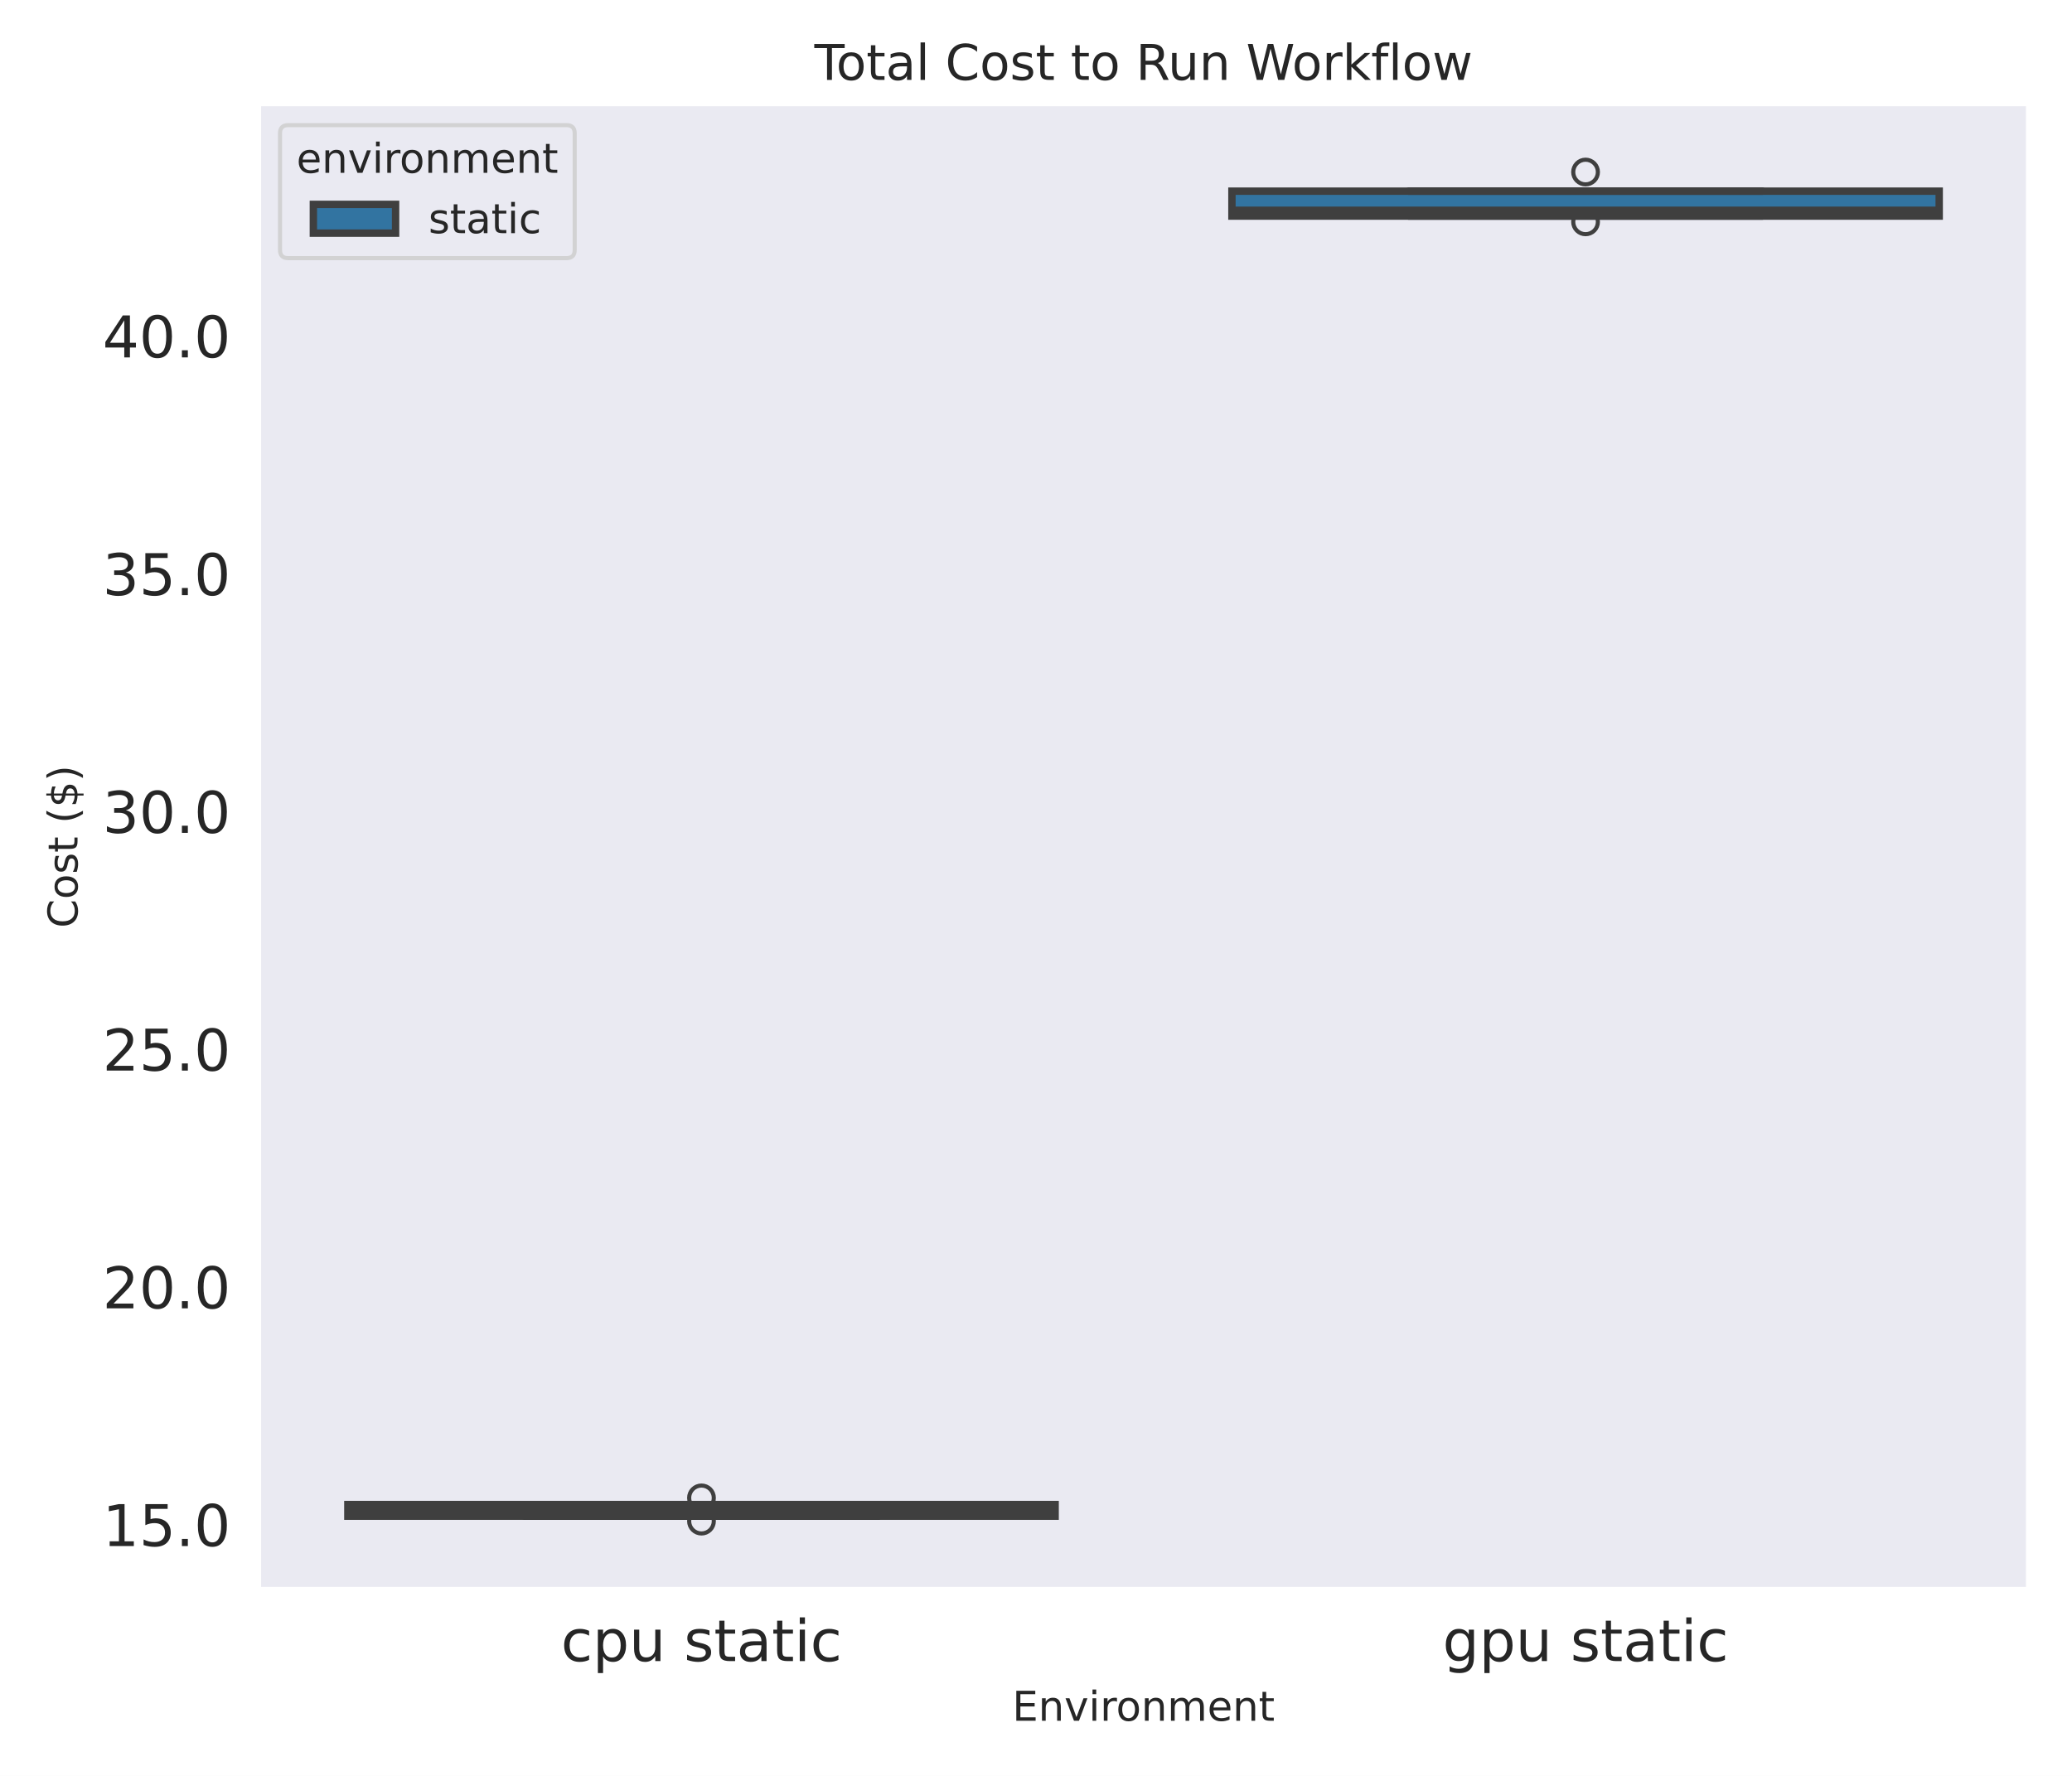
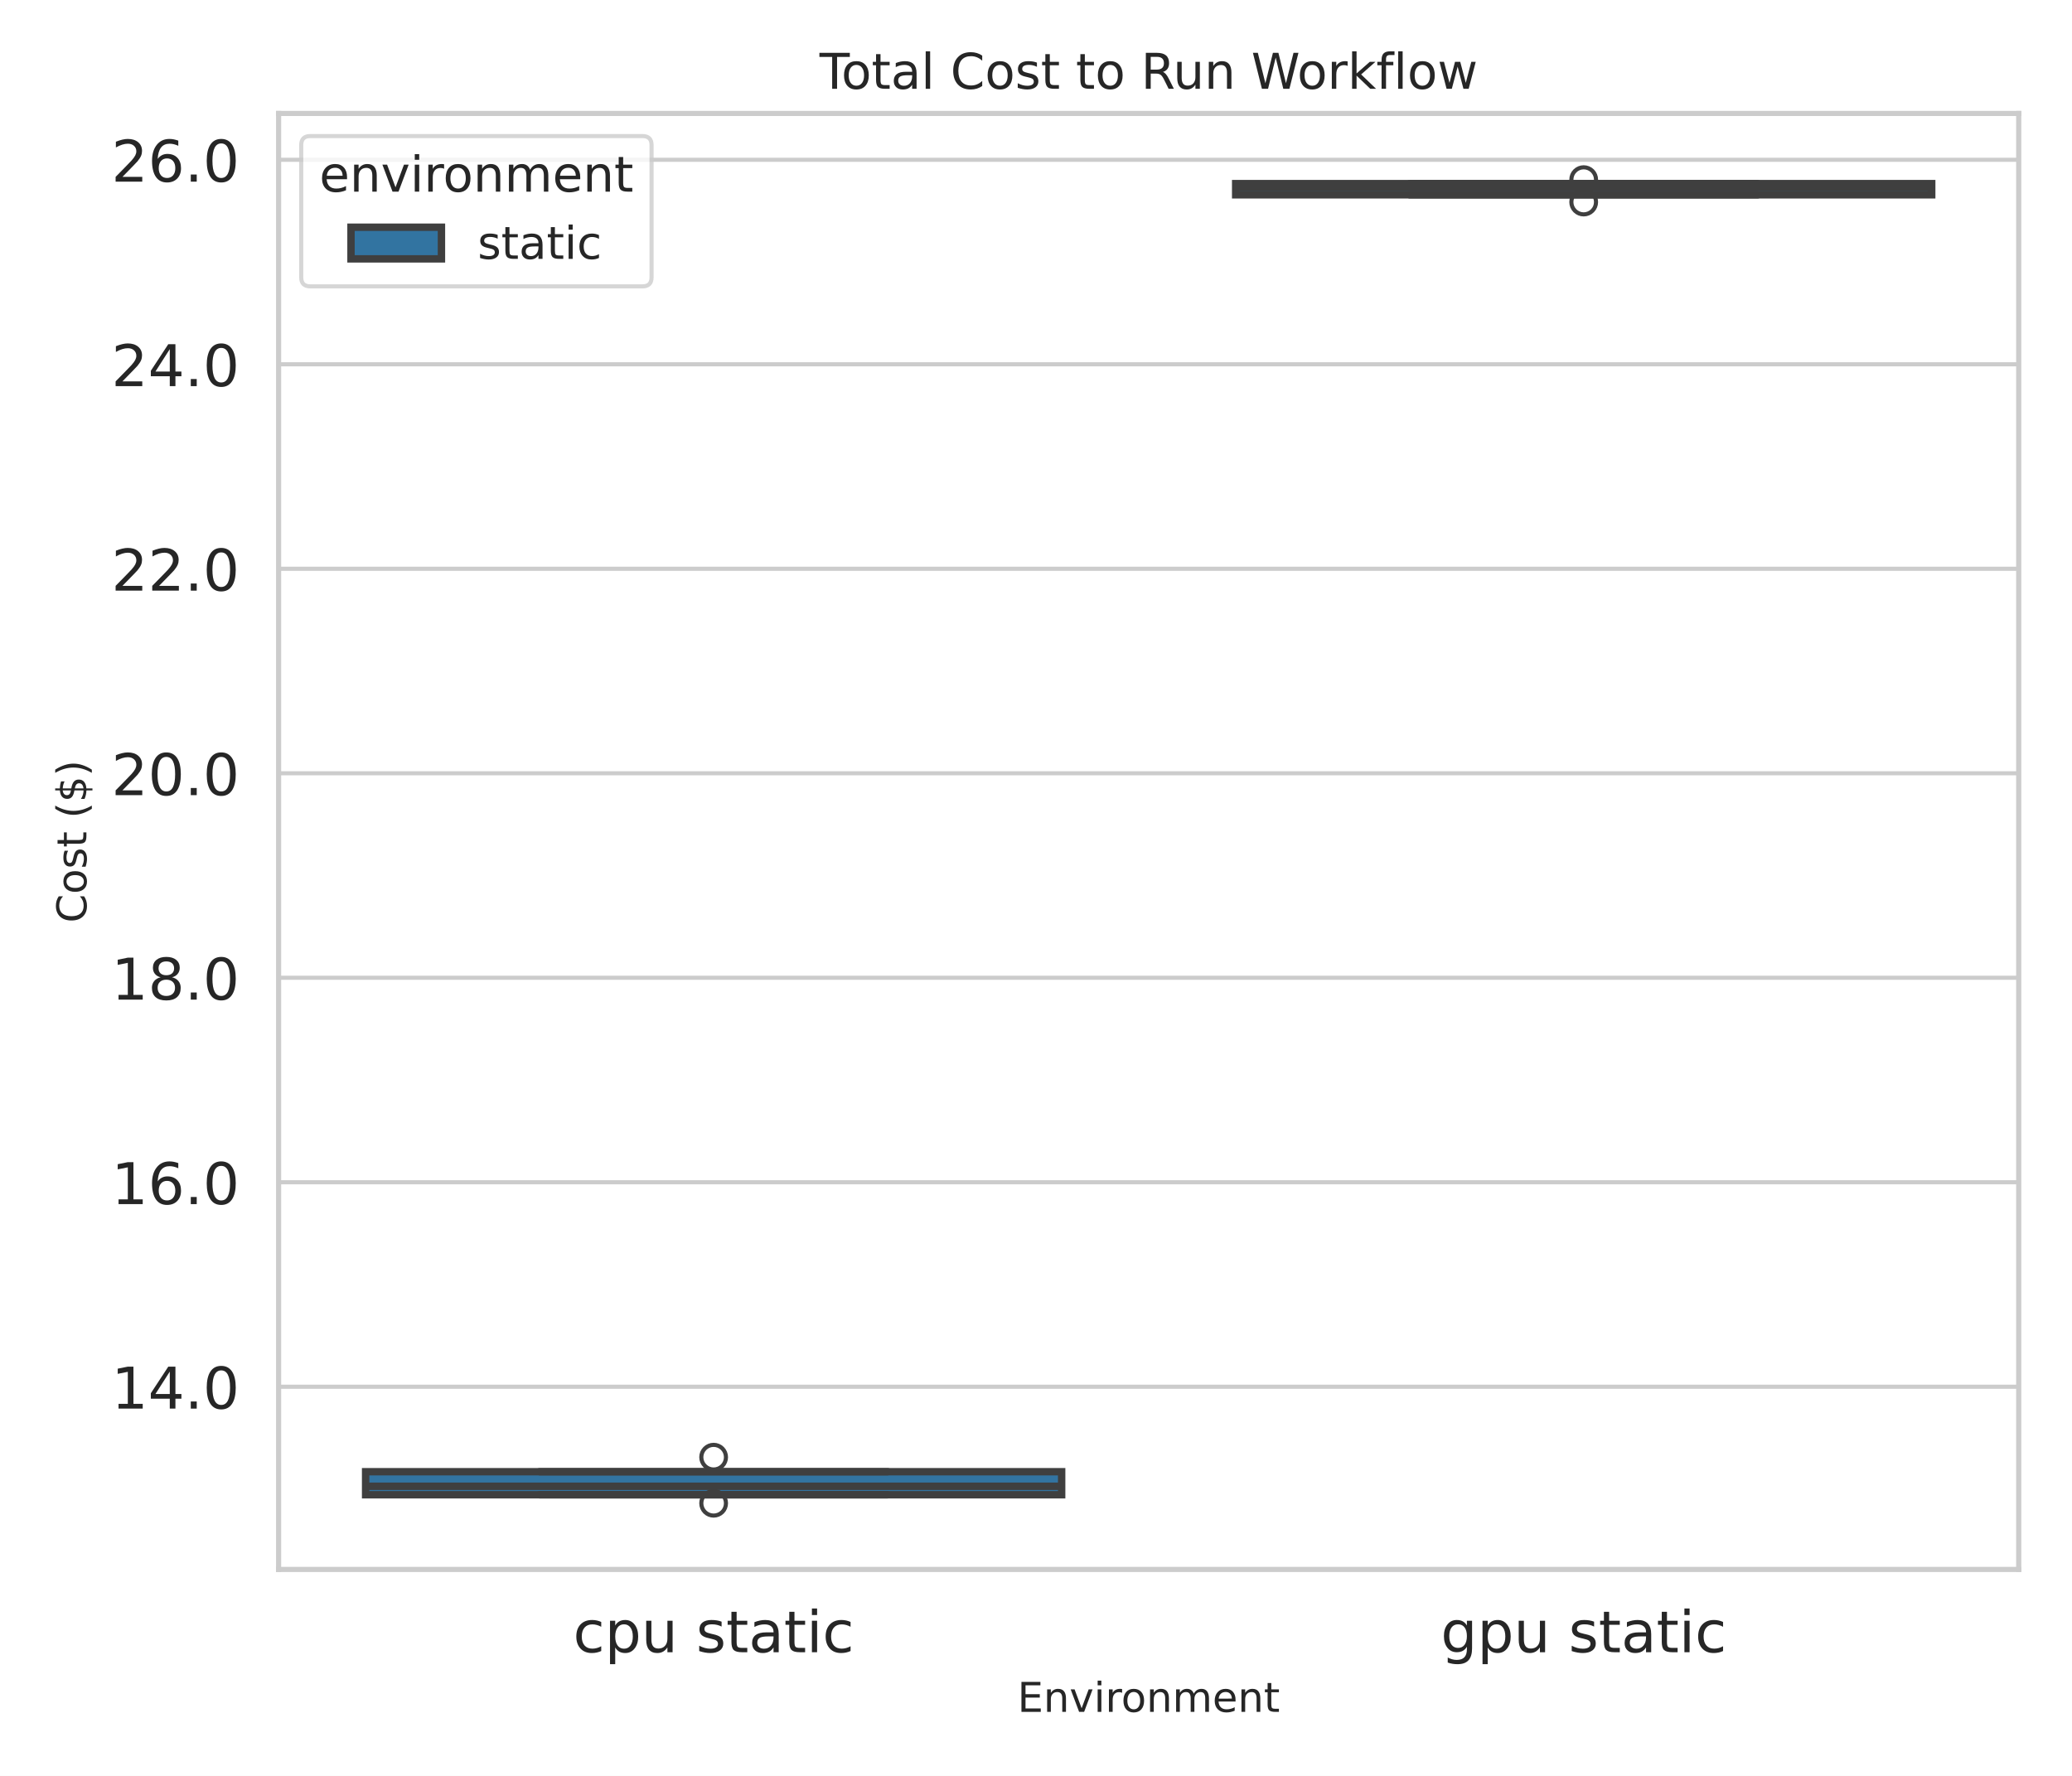
<svg xmlns="http://www.w3.org/2000/svg" xmlns:xlink="http://www.w3.org/1999/xlink" width="504pt" height="432pt" viewBox="0 0 504 432" version="1.1">
  <defs>
    <style type="text/css">*{stroke-linejoin: round; stroke-linecap: butt}</style>
  </defs>
  <g id="figure_1">
    <g id="patch_1">
      <path d="M 0 432  L 504 432  L 504 0  L 0 0  z " style="fill: #ffffff" />
    </g>
    <g id="axes_1">
      <g id="patch_2">
-         <path d="M 63.11 386.44  L 493.2 386.44  L 493.2 25.44  L 63.11 25.44  z " style="fill: #eaeaf2" />
+         <path d="M 67.77 381.78  L 491.04 381.78  L 491.04 27.6  L 67.77 27.6  z " style="fill: #ffffff" />
      </g>
      <g id="matplotlib.axis_1">
        <g id="xtick_1">
          <g id="text_1">
-             <g style="fill: #262626" transform="translate(136.4605 404.0778) scale(0.14 -0.14)">
+             <g style="fill: #262626" transform="translate(139.4155 401.9178) scale(0.14 -0.14)">
              <defs>
                <path id="DejaVuSans-63" d="M 3122 3366  L 3122 2828  Q 2878 2963 2633 3030  Q 2388 3097 2138 3097  Q 1578 3097 1268 2742  Q 959 2388 959 1747  Q 959 1106 1268 751  Q 1578 397 2138 397  Q 2388 397 2633 464  Q 2878 531 3122 666  L 3122 134  Q 2881 22 2623 -34  Q 2366 -91 2075 -91  Q 1284 -91 818 406  Q 353 903 353 1747  Q 353 2603 823 3093  Q 1294 3584 2113 3584  Q 2378 3584 2631 3529  Q 2884 3475 3122 3366  z " transform="scale(0.015625)" />
                <path id="DejaVuSans-70" d="M 1159 525  L 1159 -1331  L 581 -1331  L 581 3500  L 1159 3500  L 1159 2969  Q 1341 3281 1617 3432  Q 1894 3584 2278 3584  Q 2916 3584 3314 3078  Q 3713 2572 3713 1747  Q 3713 922 3314 415  Q 2916 -91 2278 -91  Q 1894 -91 1617 61  Q 1341 213 1159 525  z M 3116 1747  Q 3116 2381 2855 2742  Q 2594 3103 2138 3103  Q 1681 3103 1420 2742  Q 1159 2381 1159 1747  Q 1159 1113 1420 752  Q 1681 391 2138 391  Q 2594 391 2855 752  Q 3116 1113 3116 1747  z " transform="scale(0.015625)" />
                <path id="DejaVuSans-75" d="M 544 1381  L 544 3500  L 1119 3500  L 1119 1403  Q 1119 906 1312 657  Q 1506 409 1894 409  Q 2359 409 2629 706  Q 2900 1003 2900 1516  L 2900 3500  L 3475 3500  L 3475 0  L 2900 0  L 2900 538  Q 2691 219 2414 64  Q 2138 -91 1772 -91  Q 1169 -91 856 284  Q 544 659 544 1381  z M 1991 3584  L 1991 3584  z " transform="scale(0.015625)" />
                <path id="DejaVuSans-20" transform="scale(0.015625)" />
                <path id="DejaVuSans-73" d="M 2834 3397  L 2834 2853  Q 2591 2978 2328 3040  Q 2066 3103 1784 3103  Q 1356 3103 1142 2972  Q 928 2841 928 2578  Q 928 2378 1081 2264  Q 1234 2150 1697 2047  L 1894 2003  Q 2506 1872 2764 1633  Q 3022 1394 3022 966  Q 3022 478 2636 193  Q 2250 -91 1575 -91  Q 1294 -91 989 -36  Q 684 19 347 128  L 347 722  Q 666 556 975 473  Q 1284 391 1588 391  Q 1994 391 2212 530  Q 2431 669 2431 922  Q 2431 1156 2273 1281  Q 2116 1406 1581 1522  L 1381 1569  Q 847 1681 609 1914  Q 372 2147 372 2553  Q 372 3047 722 3315  Q 1072 3584 1716 3584  Q 2034 3584 2315 3537  Q 2597 3491 2834 3397  z " transform="scale(0.015625)" />
                <path id="DejaVuSans-74" d="M 1172 4494  L 1172 3500  L 2356 3500  L 2356 3053  L 1172 3053  L 1172 1153  Q 1172 725 1289 603  Q 1406 481 1766 481  L 2356 481  L 2356 0  L 1766 0  Q 1100 0 847 248  Q 594 497 594 1153  L 594 3053  L 172 3053  L 172 3500  L 594 3500  L 594 4494  L 1172 4494  z " transform="scale(0.015625)" />
                <path id="DejaVuSans-61" d="M 2194 1759  Q 1497 1759 1228 1600  Q 959 1441 959 1056  Q 959 750 1161 570  Q 1363 391 1709 391  Q 2188 391 2477 730  Q 2766 1069 2766 1631  L 2766 1759  L 2194 1759  z M 3341 1997  L 3341 0  L 2766 0  L 2766 531  Q 2569 213 2275 61  Q 1981 -91 1556 -91  Q 1019 -91 701 211  Q 384 513 384 1019  Q 384 1609 779 1909  Q 1175 2209 1959 2209  L 2766 2209  L 2766 2266  Q 2766 2663 2505 2880  Q 2244 3097 1772 3097  Q 1472 3097 1187 3025  Q 903 2953 641 2809  L 641 3341  Q 956 3463 1253 3523  Q 1550 3584 1831 3584  Q 2591 3584 2966 3190  Q 3341 2797 3341 1997  z " transform="scale(0.015625)" />
                <path id="DejaVuSans-69" d="M 603 3500  L 1178 3500  L 1178 0  L 603 0  L 603 3500  z M 603 4863  L 1178 4863  L 1178 4134  L 603 4134  L 603 4863  z " transform="scale(0.015625)" />
              </defs>
              <use xlink:href="#DejaVuSans-63" />
              <use xlink:href="#DejaVuSans-70" x="54.98" />
              <use xlink:href="#DejaVuSans-75" x="118.457" />
              <use xlink:href="#DejaVuSans-20" x="181.836" />
              <use xlink:href="#DejaVuSans-73" x="213.623" />
              <use xlink:href="#DejaVuSans-74" x="265.723" />
              <use xlink:href="#DejaVuSans-61" x="304.932" />
              <use xlink:href="#DejaVuSans-74" x="366.211" />
              <use xlink:href="#DejaVuSans-69" x="405.42" />
              <use xlink:href="#DejaVuSans-63" x="433.203" />
            </g>
          </g>
        </g>
        <g id="xtick_2">
          <g id="text_2">
-             <g style="fill: #262626" transform="translate(350.9105 404.0778) scale(0.14 -0.14)">
+             <g style="fill: #262626" transform="translate(350.4555 401.9178) scale(0.14 -0.14)">
              <defs>
                <path id="DejaVuSans-67" d="M 2906 1791  Q 2906 2416 2648 2759  Q 2391 3103 1925 3103  Q 1463 3103 1205 2759  Q 947 2416 947 1791  Q 947 1169 1205 825  Q 1463 481 1925 481  Q 2391 481 2648 825  Q 2906 1169 2906 1791  z M 3481 434  Q 3481 -459 3084 -895  Q 2688 -1331 1869 -1331  Q 1566 -1331 1297 -1286  Q 1028 -1241 775 -1147  L 775 -588  Q 1028 -725 1275 -790  Q 1522 -856 1778 -856  Q 2344 -856 2625 -561  Q 2906 -266 2906 331  L 2906 616  Q 2728 306 2450 153  Q 2172 0 1784 0  Q 1141 0 747 490  Q 353 981 353 1791  Q 353 2603 747 3093  Q 1141 3584 1784 3584  Q 2172 3584 2450 3431  Q 2728 3278 2906 2969  L 2906 3500  L 3481 3500  L 3481 434  z " transform="scale(0.015625)" />
              </defs>
              <use xlink:href="#DejaVuSans-67" />
              <use xlink:href="#DejaVuSans-70" x="63.477" />
              <use xlink:href="#DejaVuSans-75" x="126.953" />
              <use xlink:href="#DejaVuSans-20" x="190.332" />
              <use xlink:href="#DejaVuSans-73" x="222.119" />
              <use xlink:href="#DejaVuSans-74" x="274.219" />
              <use xlink:href="#DejaVuSans-61" x="313.428" />
              <use xlink:href="#DejaVuSans-74" x="374.707" />
              <use xlink:href="#DejaVuSans-69" x="413.916" />
              <use xlink:href="#DejaVuSans-63" x="441.699" />
            </g>
          </g>
        </g>
        <g id="text_3">
-           <g style="fill: #262626" transform="translate(246.2316 418.5878) scale(0.1 -0.1)">
+           <g style="fill: #262626" transform="translate(247.4816 416.4278) scale(0.1 -0.1)">
            <defs>
              <path id="DejaVuSans-45" d="M 628 4666  L 3578 4666  L 3578 4134  L 1259 4134  L 1259 2753  L 3481 2753  L 3481 2222  L 1259 2222  L 1259 531  L 3634 531  L 3634 0  L 628 0  L 628 4666  z " transform="scale(0.015625)" />
              <path id="DejaVuSans-6e" d="M 3513 2113  L 3513 0  L 2938 0  L 2938 2094  Q 2938 2591 2744 2837  Q 2550 3084 2163 3084  Q 1697 3084 1428 2787  Q 1159 2491 1159 1978  L 1159 0  L 581 0  L 581 3500  L 1159 3500  L 1159 2956  Q 1366 3272 1645 3428  Q 1925 3584 2291 3584  Q 2894 3584 3203 3211  Q 3513 2838 3513 2113  z " transform="scale(0.015625)" />
              <path id="DejaVuSans-76" d="M 191 3500  L 800 3500  L 1894 563  L 2988 3500  L 3597 3500  L 2284 0  L 1503 0  L 191 3500  z " transform="scale(0.015625)" />
              <path id="DejaVuSans-72" d="M 2631 2963  Q 2534 3019 2420 3045  Q 2306 3072 2169 3072  Q 1681 3072 1420 2755  Q 1159 2438 1159 1844  L 1159 0  L 581 0  L 581 3500  L 1159 3500  L 1159 2956  Q 1341 3275 1631 3429  Q 1922 3584 2338 3584  Q 2397 3584 2469 3576  Q 2541 3569 2628 3553  L 2631 2963  z " transform="scale(0.015625)" />
              <path id="DejaVuSans-6f" d="M 1959 3097  Q 1497 3097 1228 2736  Q 959 2375 959 1747  Q 959 1119 1226 758  Q 1494 397 1959 397  Q 2419 397 2687 759  Q 2956 1122 2956 1747  Q 2956 2369 2687 2733  Q 2419 3097 1959 3097  z M 1959 3584  Q 2709 3584 3137 3096  Q 3566 2609 3566 1747  Q 3566 888 3137 398  Q 2709 -91 1959 -91  Q 1206 -91 779 398  Q 353 888 353 1747  Q 353 2609 779 3096  Q 1206 3584 1959 3584  z " transform="scale(0.015625)" />
              <path id="DejaVuSans-6d" d="M 3328 2828  Q 3544 3216 3844 3400  Q 4144 3584 4550 3584  Q 5097 3584 5394 3201  Q 5691 2819 5691 2113  L 5691 0  L 5113 0  L 5113 2094  Q 5113 2597 4934 2840  Q 4756 3084 4391 3084  Q 3944 3084 3684 2787  Q 3425 2491 3425 1978  L 3425 0  L 2847 0  L 2847 2094  Q 2847 2600 2669 2842  Q 2491 3084 2119 3084  Q 1678 3084 1418 2786  Q 1159 2488 1159 1978  L 1159 0  L 581 0  L 581 3500  L 1159 3500  L 1159 2956  Q 1356 3278 1631 3431  Q 1906 3584 2284 3584  Q 2666 3584 2933 3390  Q 3200 3197 3328 2828  z " transform="scale(0.015625)" />
              <path id="DejaVuSans-65" d="M 3597 1894  L 3597 1613  L 953 1613  Q 991 1019 1311 708  Q 1631 397 2203 397  Q 2534 397 2845 478  Q 3156 559 3463 722  L 3463 178  Q 3153 47 2828 -22  Q 2503 -91 2169 -91  Q 1331 -91 842 396  Q 353 884 353 1716  Q 353 2575 817 3079  Q 1281 3584 2069 3584  Q 2775 3584 3186 3129  Q 3597 2675 3597 1894  z M 3022 2063  Q 3016 2534 2758 2815  Q 2500 3097 2075 3097  Q 1594 3097 1305 2825  Q 1016 2553 972 2059  L 3022 2063  z " transform="scale(0.015625)" />
            </defs>
            <use xlink:href="#DejaVuSans-45" />
            <use xlink:href="#DejaVuSans-6e" x="63.184" />
            <use xlink:href="#DejaVuSans-76" x="126.562" />
            <use xlink:href="#DejaVuSans-69" x="185.742" />
            <use xlink:href="#DejaVuSans-72" x="213.525" />
            <use xlink:href="#DejaVuSans-6f" x="252.389" />
            <use xlink:href="#DejaVuSans-6e" x="313.57" />
            <use xlink:href="#DejaVuSans-6d" x="376.949" />
            <use xlink:href="#DejaVuSans-65" x="474.361" />
            <use xlink:href="#DejaVuSans-6e" x="535.885" />
            <use xlink:href="#DejaVuSans-74" x="599.264" />
          </g>
        </g>
      </g>
      <g id="matplotlib.axis_2">
        <g id="ytick_1">
+           <g id="line2d_1">
+             <path d="M 67.77 337.34  L 491.04 337.34  " clip-path="url(#p38d4e49aea)" style="fill: none; stroke: #cccccc; stroke-linecap: round" />
+           </g>
          <g id="text_4">
-             <g style="fill: #262626" transform="translate(24.93812 376.0919) scale(0.14 -0.14)">
+             <g style="fill: #262626" transform="translate(27.09812 342.6587) scale(0.14 -0.14)">
              <defs>
                <path id="DejaVuSans-31" d="M 794 531  L 1825 531  L 1825 4091  L 703 3866  L 703 4441  L 1819 4666  L 2450 4666  L 2450 531  L 3481 531  L 3481 0  L 794 0  L 794 531  z " transform="scale(0.015625)" />
-                 <path id="DejaVuSans-35" d="M 691 4666  L 3169 4666  L 3169 4134  L 1269 4134  L 1269 2991  Q 1406 3038 1543 3061  Q 1681 3084 1819 3084  Q 2600 3084 3056 2656  Q 3513 2228 3513 1497  Q 3513 744 3044 326  Q 2575 -91 1722 -91  Q 1428 -91 1123 -41  Q 819 9 494 109  L 494 744  Q 775 591 1075 516  Q 1375 441 1709 441  Q 2250 441 2565 725  Q 2881 1009 2881 1497  Q 2881 1984 2565 2268  Q 2250 2553 1709 2553  Q 1456 2553 1204 2497  Q 953 2441 691 2322  L 691 4666  z " transform="scale(0.015625)" />
+                 <path id="DejaVuSans-34" d="M 2419 4116  L 825 1625  L 2419 1625  L 2419 4116  z M 2253 4666  L 3047 4666  L 3047 1625  L 3713 1625  L 3713 1100  L 3047 1100  L 3047 0  L 2419 0  L 2419 1100  L 313 1100  L 313 1709  L 2253 4666  z " transform="scale(0.015625)" />
                <path id="DejaVuSans-2e" d="M 684 794  L 1344 794  L 1344 0  L 684 0  L 684 794  z " transform="scale(0.015625)" />
                <path id="DejaVuSans-30" d="M 2034 4250  Q 1547 4250 1301 3770  Q 1056 3291 1056 2328  Q 1056 1369 1301 889  Q 1547 409 2034 409  Q 2525 409 2770 889  Q 3016 1369 3016 2328  Q 3016 3291 2770 3770  Q 2525 4250 2034 4250  z M 2034 4750  Q 2819 4750 3233 4129  Q 3647 3509 3647 2328  Q 3647 1150 3233 529  Q 2819 -91 2034 -91  Q 1250 -91 836 529  Q 422 1150 422 2328  Q 422 3509 836 4129  Q 1250 4750 2034 4750  z " transform="scale(0.015625)" />
              </defs>
              <use xlink:href="#DejaVuSans-31" />
-               <use xlink:href="#DejaVuSans-35" x="63.623" />
+               <use xlink:href="#DejaVuSans-34" x="63.623" />
              <use xlink:href="#DejaVuSans-2e" x="127.246" />
              <use xlink:href="#DejaVuSans-30" x="159.033" />
            </g>
          </g>
        </g>
        <g id="ytick_2">
+           <g id="line2d_2">
+             <path d="M 67.77 287.595  L 491.04 287.595  " clip-path="url(#p38d4e49aea)" style="fill: none; stroke: #cccccc; stroke-linecap: round" />
+           </g>
          <g id="text_5">
-             <g style="fill: #262626" transform="translate(24.93812 318.2615) scale(0.14 -0.14)">
+             <g style="fill: #262626" transform="translate(27.09812 292.9138) scale(0.14 -0.14)">
+               <defs>
+                 <path id="DejaVuSans-36" d="M 2113 2584  Q 1688 2584 1439 2293  Q 1191 2003 1191 1497  Q 1191 994 1439 701  Q 1688 409 2113 409  Q 2538 409 2786 701  Q 3034 994 3034 1497  Q 3034 2003 2786 2293  Q 2538 2584 2113 2584  z M 3366 4563  L 3366 3988  Q 3128 4100 2886 4159  Q 2644 4219 2406 4219  Q 1781 4219 1451 3797  Q 1122 3375 1075 2522  Q 1259 2794 1537 2939  Q 1816 3084 2150 3084  Q 2853 3084 3261 2657  Q 3669 2231 3669 1497  Q 3669 778 3244 343  Q 2819 -91 2113 -91  Q 1303 -91 875 529  Q 447 1150 447 2328  Q 447 3434 972 4092  Q 1497 4750 2381 4750  Q 2619 4750 2861 4703  Q 3103 4656 3366 4563  z " transform="scale(0.015625)" />
+               </defs>
+               <use xlink:href="#DejaVuSans-31" />
+               <use xlink:href="#DejaVuSans-36" x="63.623" />
+               <use xlink:href="#DejaVuSans-2e" x="127.246" />
+               <use xlink:href="#DejaVuSans-30" x="159.033" />
+             </g>
+           </g>
+         </g>
+         <g id="ytick_3">
+           <g id="line2d_3">
+             <path d="M 67.77 237.85  L 491.04 237.85  " clip-path="url(#p38d4e49aea)" style="fill: none; stroke: #cccccc; stroke-linecap: round" />
+           </g>
+           <g id="text_6">
+             <g style="fill: #262626" transform="translate(27.09812 243.1689) scale(0.14 -0.14)">
+               <defs>
+                 <path id="DejaVuSans-38" d="M 2034 2216  Q 1584 2216 1326 1975  Q 1069 1734 1069 1313  Q 1069 891 1326 650  Q 1584 409 2034 409  Q 2484 409 2743 651  Q 3003 894 3003 1313  Q 3003 1734 2745 1975  Q 2488 2216 2034 2216  z M 1403 2484  Q 997 2584 770 2862  Q 544 3141 544 3541  Q 544 4100 942 4425  Q 1341 4750 2034 4750  Q 2731 4750 3128 4425  Q 3525 4100 3525 3541  Q 3525 3141 3298 2862  Q 3072 2584 2669 2484  Q 3125 2378 3379 2068  Q 3634 1759 3634 1313  Q 3634 634 3220 271  Q 2806 -91 2034 -91  Q 1263 -91 848 271  Q 434 634 434 1313  Q 434 1759 690 2068  Q 947 2378 1403 2484  z M 1172 3481  Q 1172 3119 1398 2916  Q 1625 2713 2034 2713  Q 2441 2713 2670 2916  Q 2900 3119 2900 3481  Q 2900 3844 2670 4047  Q 2441 4250 2034 4250  Q 1625 4250 1398 4047  Q 1172 3844 1172 3481  z " transform="scale(0.015625)" />
+               </defs>
+               <use xlink:href="#DejaVuSans-31" />
+               <use xlink:href="#DejaVuSans-38" x="63.623" />
+               <use xlink:href="#DejaVuSans-2e" x="127.246" />
+               <use xlink:href="#DejaVuSans-30" x="159.033" />
+             </g>
+           </g>
+         </g>
+         <g id="ytick_4">
+           <g id="line2d_4">
+             <path d="M 67.77 188.105  L 491.04 188.105  " clip-path="url(#p38d4e49aea)" style="fill: none; stroke: #cccccc; stroke-linecap: round" />
+           </g>
+           <g id="text_7">
+             <g style="fill: #262626" transform="translate(27.09812 193.424) scale(0.14 -0.14)">
              <defs>
                <path id="DejaVuSans-32" d="M 1228 531  L 3431 531  L 3431 0  L 469 0  L 469 531  Q 828 903 1448 1529  Q 2069 2156 2228 2338  Q 2531 2678 2651 2914  Q 2772 3150 2772 3378  Q 2772 3750 2511 3984  Q 2250 4219 1831 4219  Q 1534 4219 1204 4116  Q 875 4013 500 3803  L 500 4441  Q 881 4594 1212 4672  Q 1544 4750 1819 4750  Q 2544 4750 2975 4387  Q 3406 4025 3406 3419  Q 3406 3131 3298 2873  Q 3191 2616 2906 2266  Q 2828 2175 2409 1742  Q 1991 1309 1228 531  z " transform="scale(0.015625)" />
              </defs>
              <use xlink:href="#DejaVuSans-32" />
              <use xlink:href="#DejaVuSans-30" x="63.623" />
              <use xlink:href="#DejaVuSans-2e" x="127.246" />
              <use xlink:href="#DejaVuSans-30" x="159.033" />
            </g>
          </g>
        </g>
-         <g id="ytick_3">
-           <g id="text_6">
-             <g style="fill: #262626" transform="translate(24.93812 260.4311) scale(0.14 -0.14)">
+         <g id="ytick_5">
+           <g id="line2d_5">
+             <path d="M 67.77 138.36  L 491.04 138.36  " clip-path="url(#p38d4e49aea)" style="fill: none; stroke: #cccccc; stroke-linecap: round" />
+           </g>
+           <g id="text_8">
+             <g style="fill: #262626" transform="translate(27.09812 143.6791) scale(0.14 -0.14)">
              <use xlink:href="#DejaVuSans-32" />
-               <use xlink:href="#DejaVuSans-35" x="63.623" />
-               <use xlink:href="#DejaVuSans-2e" x="127.246" />
-               <use xlink:href="#DejaVuSans-30" x="159.033" />
-             </g>
-           </g>
-         </g>
-         <g id="ytick_4">
-           <g id="text_7">
-             <g style="fill: #262626" transform="translate(24.93812 202.6006) scale(0.14 -0.14)">
-               <defs>
-                 <path id="DejaVuSans-33" d="M 2597 2516  Q 3050 2419 3304 2112  Q 3559 1806 3559 1356  Q 3559 666 3084 287  Q 2609 -91 1734 -91  Q 1441 -91 1130 -33  Q 819 25 488 141  L 488 750  Q 750 597 1062 519  Q 1375 441 1716 441  Q 2309 441 2620 675  Q 2931 909 2931 1356  Q 2931 1769 2642 2001  Q 2353 2234 1838 2234  L 1294 2234  L 1294 2753  L 1863 2753  Q 2328 2753 2575 2939  Q 2822 3125 2822 3475  Q 2822 3834 2567 4026  Q 2313 4219 1838 4219  Q 1578 4219 1281 4162  Q 984 4106 628 3988  L 628 4550  Q 988 4650 1302 4700  Q 1616 4750 1894 4750  Q 2613 4750 3031 4423  Q 3450 4097 3450 3541  Q 3450 3153 3228 2886  Q 3006 2619 2597 2516  z " transform="scale(0.015625)" />
-               </defs>
-               <use xlink:href="#DejaVuSans-33" />
-               <use xlink:href="#DejaVuSans-30" x="63.623" />
-               <use xlink:href="#DejaVuSans-2e" x="127.246" />
-               <use xlink:href="#DejaVuSans-30" x="159.033" />
-             </g>
-           </g>
-         </g>
-         <g id="ytick_5">
-           <g id="text_8">
-             <g style="fill: #262626" transform="translate(24.93812 144.7702) scale(0.14 -0.14)">
-               <use xlink:href="#DejaVuSans-33" />
-               <use xlink:href="#DejaVuSans-35" x="63.623" />
+               <use xlink:href="#DejaVuSans-32" x="63.623" />
              <use xlink:href="#DejaVuSans-2e" x="127.246" />
              <use xlink:href="#DejaVuSans-30" x="159.033" />
            </g>
          </g>
        </g>
        <g id="ytick_6">
+           <g id="line2d_6">
+             <path d="M 67.77 88.615  L 491.04 88.615  " clip-path="url(#p38d4e49aea)" style="fill: none; stroke: #cccccc; stroke-linecap: round" />
+           </g>
          <g id="text_9">
-             <g style="fill: #262626" transform="translate(24.93812 86.93983) scale(0.14 -0.14)">
-               <defs>
-                 <path id="DejaVuSans-34" d="M 2419 4116  L 825 1625  L 2419 1625  L 2419 4116  z M 2253 4666  L 3047 4666  L 3047 1625  L 3713 1625  L 3713 1100  L 3047 1100  L 3047 0  L 2419 0  L 2419 1100  L 313 1100  L 313 1709  L 2253 4666  z " transform="scale(0.015625)" />
-               </defs>
-               <use xlink:href="#DejaVuSans-34" />
-               <use xlink:href="#DejaVuSans-30" x="63.623" />
-               <use xlink:href="#DejaVuSans-2e" x="127.246" />
-               <use xlink:href="#DejaVuSans-30" x="159.033" />
-             </g>
-           </g>
-         </g>
-         <g id="text_10">
-           <g style="fill: #262626" transform="translate(18.85844 225.7275) rotate(-90) scale(0.1 -0.1)">
+             <g style="fill: #262626" transform="translate(27.09812 93.93419) scale(0.14 -0.14)">
+               <use xlink:href="#DejaVuSans-32" />
+               <use xlink:href="#DejaVuSans-34" x="63.623" />
+               <use xlink:href="#DejaVuSans-2e" x="127.246" />
+               <use xlink:href="#DejaVuSans-30" x="159.033" />
+             </g>
+           </g>
+         </g>
+         <g id="ytick_7">
+           <g id="line2d_7">
+             <path d="M 67.77 38.87  L 491.04 38.87  " clip-path="url(#p38d4e49aea)" style="fill: none; stroke: #cccccc; stroke-linecap: round" />
+           </g>
+           <g id="text_10">
+             <g style="fill: #262626" transform="translate(27.09812 44.18929) scale(0.14 -0.14)">
+               <use xlink:href="#DejaVuSans-32" />
+               <use xlink:href="#DejaVuSans-36" x="63.623" />
+               <use xlink:href="#DejaVuSans-2e" x="127.246" />
+               <use xlink:href="#DejaVuSans-30" x="159.033" />
+             </g>
+           </g>
+         </g>
+         <g id="text_11">
+           <g style="fill: #262626" transform="translate(21.01844 224.4775) rotate(-90) scale(0.1 -0.1)">
            <defs>
              <path id="DejaVuSans-43" d="M 4122 4306  L 4122 3641  Q 3803 3938 3442 4084  Q 3081 4231 2675 4231  Q 1875 4231 1450 3742  Q 1025 3253 1025 2328  Q 1025 1406 1450 917  Q 1875 428 2675 428  Q 3081 428 3442 575  Q 3803 722 4122 1019  L 4122 359  Q 3791 134 3420 21  Q 3050 -91 2638 -91  Q 1578 -91 968 557  Q 359 1206 359 2328  Q 359 3453 968 4101  Q 1578 4750 2638 4750  Q 3056 4750 3426 4639  Q 3797 4528 4122 4306  z " transform="scale(0.015625)" />
              <path id="DejaVuSans-28" d="M 1984 4856  Q 1566 4138 1362 3434  Q 1159 2731 1159 2009  Q 1159 1288 1364 580  Q 1569 -128 1984 -844  L 1484 -844  Q 1016 -109 783 600  Q 550 1309 550 2009  Q 550 2706 781 3412  Q 1013 4119 1484 4856  L 1984 4856  z " transform="scale(0.015625)" />
              <path id="DejaVuSans-24" d="M 2163 -941  L 1850 -941  L 1847 0  Q 1519 6 1191 76  Q 863 147 531 288  L 531 850  Q 850 650 1176 548  Q 1503 447 1850 444  L 1850 1869  Q 1159 1981 845 2250  Q 531 2519 531 2988  Q 531 3497 872 3790  Q 1213 4084 1850 4128  L 1850 4863  L 2163 4863  L 2163 4138  Q 2453 4125 2725 4076  Q 2997 4028 3256 3944  L 3256 3397  Q 2997 3528 2723 3600  Q 2450 3672 2163 3684  L 2163 2350  Q 2872 2241 3206 1959  Q 3541 1678 3541 1191  Q 3541 663 3186 358  Q 2831 53 2163 6  L 2163 -941  z M 1850 2406  L 1850 3688  Q 1488 3647 1297 3481  Q 1106 3316 1106 3041  Q 1106 2772 1282 2622  Q 1459 2472 1850 2406  z M 2163 1806  L 2163 453  Q 2559 506 2761 678  Q 2963 850 2963 1131  Q 2963 1406 2770 1568  Q 2578 1731 2163 1806  z " transform="scale(0.015625)" />
              <path id="DejaVuSans-29" d="M 513 4856  L 1013 4856  Q 1481 4119 1714 3412  Q 1947 2706 1947 2009  Q 1947 1309 1714 600  Q 1481 -109 1013 -844  L 513 -844  Q 928 -128 1133 580  Q 1338 1288 1338 2009  Q 1338 2731 1133 3434  Q 928 4138 513 4856  z " transform="scale(0.015625)" />
            </defs>
            <use xlink:href="#DejaVuSans-43" />
            <use xlink:href="#DejaVuSans-6f" x="69.824" />
            <use xlink:href="#DejaVuSans-73" x="131.006" />
            <use xlink:href="#DejaVuSans-74" x="183.105" />
            <use xlink:href="#DejaVuSans-20" x="222.314" />
            <use xlink:href="#DejaVuSans-28" x="254.102" />
            <use xlink:href="#DejaVuSans-24" x="293.115" />
            <use xlink:href="#DejaVuSans-29" x="356.738" />
          </g>
        </g>
      </g>
      <g id="patch_3">
-         <path d="M 170.632 544.264  L 170.632 544.264  L 170.632 544.264  L 170.632 544.264  z " clip-path="url(#p08dd0b997e)" style="fill: #3274a1; stroke: #3f3f3f; stroke-width: 1.8; stroke-linejoin: miter" />
+         <path d="M 173.588 685.554  L 173.588 685.554  L 173.588 685.554  L 173.588 685.554  z " clip-path="url(#p38d4e49aea)" style="fill: #3274a1; stroke: #3f3f3f; stroke-width: 1.8; stroke-linejoin: miter" />
      </g>
      <g id="patch_4">
-         <path d="M 84.615 368.823  L 256.651 368.823  L 256.651 365.994  L 84.615 365.994  L 84.615 368.823  z " clip-path="url(#p08dd0b997e)" style="fill: #3274a1; stroke: #3f3f3f; stroke-width: 1.8; stroke-linejoin: miter" />
-       </g>
-       <g id="line2d_1">
-         <path d="M 170.632 368.823  L 170.632 368.823  " clip-path="url(#p08dd0b997e)" style="fill: none; stroke: #3f3f3f; stroke-width: 1.8" />
-       </g>
-       <g id="line2d_2">
-         <path d="M 170.632 365.994  L 170.632 365.994  " clip-path="url(#p08dd0b997e)" style="fill: none; stroke: #3f3f3f; stroke-width: 1.8" />
-       </g>
-       <g id="line2d_3">
-         <path d="M 127.624 368.823  L 213.642 368.823  " clip-path="url(#p08dd0b997e)" style="fill: none; stroke: #3f3f3f; stroke-width: 1.8; stroke-linecap: round" />
-       </g>
-       <g id="line2d_4">
-         <path d="M 127.624 365.994  L 213.642 365.994  " clip-path="url(#p08dd0b997e)" style="fill: none; stroke: #3f3f3f; stroke-width: 1.8; stroke-linecap: round" />
-       </g>
-       <g id="line2d_5">
+         <path d="M 88.933 363.614  L 258.241 363.614  L 258.241 358.01  L 88.933 358.01  L 88.933 363.614  z " clip-path="url(#p38d4e49aea)" style="fill: #3274a1; stroke: #3f3f3f; stroke-width: 1.8; stroke-linejoin: miter" />
+       </g>
+       <g id="line2d_8">
+         <path d="M 173.588 363.614  L 173.588 363.614  " clip-path="url(#p38d4e49aea)" style="fill: none; stroke: #3f3f3f; stroke-width: 1.8" />
+       </g>
+       <g id="line2d_9">
+         <path d="M 173.588 358.01  L 173.588 358.01  " clip-path="url(#p38d4e49aea)" style="fill: none; stroke: #3f3f3f; stroke-width: 1.8" />
+       </g>
+       <g id="line2d_10">
+         <path d="M 131.261 363.614  L 215.915 363.614  " clip-path="url(#p38d4e49aea)" style="fill: none; stroke: #3f3f3f; stroke-width: 1.8; stroke-linecap: round" />
+       </g>
+       <g id="line2d_11">
+         <path d="M 131.261 358.01  L 215.915 358.01  " clip-path="url(#p38d4e49aea)" style="fill: none; stroke: #3f3f3f; stroke-width: 1.8; stroke-linecap: round" />
+       </g>
+       <g id="line2d_12">
        <defs>
-           <path id="m4d86bc3047" d="M 0 3  C 0.796 3 1.559 2.684 2.121 2.121  C 2.684 1.559 3 0.796 3 0  C 3 -0.796 2.684 -1.559 2.121 -2.121  C 1.559 -2.684 0.796 -3 0 -3  C -0.796 -3 -1.559 -2.684 -2.121 -2.121  C -2.684 -1.559 -3 -0.796 -3 0  C -3 0.796 -2.684 1.559 -2.121 2.121  C -1.559 2.684 -0.796 3 0 3  z " style="stroke: #3f3f3f" />
+           <path id="mcb9ac1af33" d="M 0 3  C 0.796 3 1.559 2.684 2.121 2.121  C 2.684 1.559 3 0.796 3 0  C 3 -0.796 2.684 -1.559 2.121 -2.121  C 1.559 -2.684 0.796 -3 0 -3  C -0.796 -3 -1.559 -2.684 -2.121 -2.121  C -2.684 -1.559 -3 -0.796 -3 0  C -3 0.796 -2.684 1.559 -2.121 2.121  C -1.559 2.684 -0.796 3 0 3  z " style="stroke: #3f3f3f" />
        </defs>
-         <g clip-path="url(#p08dd0b997e)">
-           <use xlink:href="#m4d86bc3047" x="170.632" y="370.031" style="fill-opacity: 0; stroke: #3f3f3f" />
-           <use xlink:href="#m4d86bc3047" x="170.632" y="364.373" style="fill-opacity: 0; stroke: #3f3f3f" />
+         <g clip-path="url(#p38d4e49aea)">
+           <use xlink:href="#mcb9ac1af33" x="173.588" y="365.681" style="fill-opacity: 0; stroke: #3f3f3f" />
+           <use xlink:href="#mcb9ac1af33" x="173.588" y="354.472" style="fill-opacity: 0; stroke: #3f3f3f" />
        </g>
      </g>
      <g id="patch_5">
-         <path d="M 299.659 52.563  L 471.695 52.563  L 471.695 46.503  L 299.659 46.503  L 299.659 52.563  z " clip-path="url(#p08dd0b997e)" style="fill: #3274a1; stroke: #3f3f3f; stroke-width: 1.8; stroke-linejoin: miter" />
-       </g>
-       <g id="line2d_6">
-         <path d="M 385.678 52.563  L 385.678 52.563  " clip-path="url(#p08dd0b997e)" style="fill: none; stroke: #3f3f3f; stroke-width: 1.8" />
-       </g>
-       <g id="line2d_7">
-         <path d="M 385.678 46.503  L 385.678 46.503  " clip-path="url(#p08dd0b997e)" style="fill: none; stroke: #3f3f3f; stroke-width: 1.8" />
-       </g>
-       <g id="line2d_8">
-         <path d="M 342.668 52.563  L 428.687 52.563  " clip-path="url(#p08dd0b997e)" style="fill: none; stroke: #3f3f3f; stroke-width: 1.8; stroke-linecap: round" />
-       </g>
-       <g id="line2d_9">
-         <path d="M 342.668 46.503  L 428.687 46.503  " clip-path="url(#p08dd0b997e)" style="fill: none; stroke: #3f3f3f; stroke-width: 1.8; stroke-linecap: round" />
-       </g>
-       <g id="line2d_10">
-         <g clip-path="url(#p08dd0b997e)">
-           <use xlink:href="#m4d86bc3047" x="385.678" y="53.969" style="fill-opacity: 0; stroke: #3f3f3f" />
-           <use xlink:href="#m4d86bc3047" x="385.678" y="41.849" style="fill-opacity: 0; stroke: #3f3f3f" />
-         </g>
-       </g>
-       <g id="line2d_11">
-         <path d="M 84.615 367.616  L 256.651 367.616  " clip-path="url(#p08dd0b997e)" style="fill: none; stroke: #3f3f3f; stroke-width: 1.8" />
-       </g>
-       <g id="line2d_12">
-         <path d="M 299.659 51.157  L 471.695 51.157  " clip-path="url(#p08dd0b997e)" style="fill: none; stroke: #3f3f3f; stroke-width: 1.8" />
+         <path d="M 300.568 47.39  L 469.877 47.39  L 469.877 44.664  L 300.568 44.664  L 300.568 47.39  z " clip-path="url(#p38d4e49aea)" style="fill: #3274a1; stroke: #3f3f3f; stroke-width: 1.8; stroke-linejoin: miter" />
+       </g>
+       <g id="line2d_13">
+         <path d="M 385.223 47.39  L 385.223 47.39  " clip-path="url(#p38d4e49aea)" style="fill: none; stroke: #3f3f3f; stroke-width: 1.8" />
+       </g>
+       <g id="line2d_14">
+         <path d="M 385.223 44.664  L 385.223 44.664  " clip-path="url(#p38d4e49aea)" style="fill: none; stroke: #3f3f3f; stroke-width: 1.8" />
+       </g>
+       <g id="line2d_15">
+         <path d="M 342.896 47.39  L 427.55 47.39  " clip-path="url(#p38d4e49aea)" style="fill: none; stroke: #3f3f3f; stroke-width: 1.8; stroke-linecap: round" />
+       </g>
+       <g id="line2d_16">
+         <path d="M 342.896 44.664  L 427.55 44.664  " clip-path="url(#p38d4e49aea)" style="fill: none; stroke: #3f3f3f; stroke-width: 1.8; stroke-linecap: round" />
+       </g>
+       <g id="line2d_17">
+         <g clip-path="url(#p38d4e49aea)">
+           <use xlink:href="#mcb9ac1af33" x="385.223" y="49.15" style="fill-opacity: 0; stroke: #3f3f3f" />
+           <use xlink:href="#mcb9ac1af33" x="385.223" y="43.699" style="fill-opacity: 0; stroke: #3f3f3f" />
+         </g>
+       </g>
+       <g id="line2d_18">
+         <path d="M 88.933 361.548  L 258.241 361.548  " clip-path="url(#p38d4e49aea)" style="fill: none; stroke: #3f3f3f; stroke-width: 1.8" />
+       </g>
+       <g id="line2d_19">
+         <path d="M 300.568 45.63  L 469.877 45.63  " clip-path="url(#p38d4e49aea)" style="fill: none; stroke: #3f3f3f; stroke-width: 1.8" />
      </g>
      <g id="patch_6">
-         <path d="M 63.11 386.44  L 63.11 25.44  " style="fill: none; stroke: #ffffff; stroke-width: 0.8; stroke-linejoin: miter; stroke-linecap: square" />
+         <path d="M 67.77 381.78  L 67.77 27.6  " style="fill: none; stroke: #cccccc; stroke-width: 1.25; stroke-linejoin: miter; stroke-linecap: square" />
      </g>
      <g id="patch_7">
-         <path d="M 493.2 386.44  L 493.2 25.44  " style="fill: none; stroke: #ffffff; stroke-width: 0.8; stroke-linejoin: miter; stroke-linecap: square" />
+         <path d="M 491.04 381.78  L 491.04 27.6  " style="fill: none; stroke: #cccccc; stroke-width: 1.25; stroke-linejoin: miter; stroke-linecap: square" />
      </g>
      <g id="patch_8">
-         <path d="M 63.11 386.44  L 493.2 386.44  " style="fill: none; stroke: #ffffff; stroke-width: 0.8; stroke-linejoin: miter; stroke-linecap: square" />
+         <path d="M 67.77 381.78  L 491.04 381.78  " style="fill: none; stroke: #cccccc; stroke-width: 1.25; stroke-linejoin: miter; stroke-linecap: square" />
      </g>
      <g id="patch_9">
-         <path d="M 63.11 25.44  L 493.2 25.44  " style="fill: none; stroke: #ffffff; stroke-width: 0.8; stroke-linejoin: miter; stroke-linecap: square" />
-       </g>
-       <g id="text_11">
-         <g style="fill: #262626" transform="translate(198.1 19.44) scale(0.12 -0.12)">
+         <path d="M 67.77 27.6  L 491.04 27.6  " style="fill: none; stroke: #cccccc; stroke-width: 1.25; stroke-linejoin: miter; stroke-linecap: square" />
+       </g>
+       <g id="text_12">
+         <g style="fill: #262626" transform="translate(199.35 21.6) scale(0.12 -0.12)">
          <defs>
            <path id="DejaVuSans-54" d="M -19 4666  L 3928 4666  L 3928 4134  L 2272 4134  L 2272 0  L 1638 0  L 1638 4134  L -19 4134  L -19 4666  z " transform="scale(0.015625)" />
            <path id="DejaVuSans-6c" d="M 603 4863  L 1178 4863  L 1178 0  L 603 0  L 603 4863  z " transform="scale(0.015625)" />
            <path id="DejaVuSans-52" d="M 2841 2188  Q 3044 2119 3236 1894  Q 3428 1669 3622 1275  L 4263 0  L 3584 0  L 2988 1197  Q 2756 1666 2539 1819  Q 2322 1972 1947 1972  L 1259 1972  L 1259 0  L 628 0  L 628 4666  L 2053 4666  Q 2853 4666 3247 4331  Q 3641 3997 3641 3322  Q 3641 2881 3436 2590  Q 3231 2300 2841 2188  z M 1259 4147  L 1259 2491  L 2053 2491  Q 2509 2491 2742 2702  Q 2975 2913 2975 3322  Q 2975 3731 2742 3939  Q 2509 4147 2053 4147  L 1259 4147  z " transform="scale(0.015625)" />
            <path id="DejaVuSans-57" d="M 213 4666  L 850 4666  L 1831 722  L 2809 4666  L 3519 4666  L 4500 722  L 5478 4666  L 6119 4666  L 4947 0  L 4153 0  L 3169 4050  L 2175 0  L 1381 0  L 213 4666  z " transform="scale(0.015625)" />
            <path id="DejaVuSans-6b" d="M 581 4863  L 1159 4863  L 1159 1991  L 2875 3500  L 3609 3500  L 1753 1863  L 3688 0  L 2938 0  L 1159 1709  L 1159 0  L 581 0  L 581 4863  z " transform="scale(0.015625)" />
            <path id="DejaVuSans-66" d="M 2375 4863  L 2375 4384  L 1825 4384  Q 1516 4384 1395 4259  Q 1275 4134 1275 3809  L 1275 3500  L 2222 3500  L 2222 3053  L 1275 3053  L 1275 0  L 697 0  L 697 3053  L 147 3053  L 147 3500  L 697 3500  L 697 3744  Q 697 4328 969 4595  Q 1241 4863 1831 4863  L 2375 4863  z " transform="scale(0.015625)" />
            <path id="DejaVuSans-77" d="M 269 3500  L 844 3500  L 1563 769  L 2278 3500  L 2956 3500  L 3675 769  L 4391 3500  L 4966 3500  L 4050 0  L 3372 0  L 2619 2869  L 1863 0  L 1184 0  L 269 3500  z " transform="scale(0.015625)" />
          </defs>
          <use xlink:href="#DejaVuSans-54" />
          <use xlink:href="#DejaVuSans-6f" x="44.084" />
          <use xlink:href="#DejaVuSans-74" x="105.266" />
          <use xlink:href="#DejaVuSans-61" x="144.475" />
          <use xlink:href="#DejaVuSans-6c" x="205.754" />
          <use xlink:href="#DejaVuSans-20" x="233.537" />
          <use xlink:href="#DejaVuSans-43" x="265.324" />
          <use xlink:href="#DejaVuSans-6f" x="335.148" />
          <use xlink:href="#DejaVuSans-73" x="396.33" />
          <use xlink:href="#DejaVuSans-74" x="448.43" />
          <use xlink:href="#DejaVuSans-20" x="487.639" />
          <use xlink:href="#DejaVuSans-74" x="519.426" />
          <use xlink:href="#DejaVuSans-6f" x="558.635" />
          <use xlink:href="#DejaVuSans-20" x="619.816" />
          <use xlink:href="#DejaVuSans-52" x="651.604" />
          <use xlink:href="#DejaVuSans-75" x="716.586" />
          <use xlink:href="#DejaVuSans-6e" x="779.965" />
          <use xlink:href="#DejaVuSans-20" x="843.344" />
          <use xlink:href="#DejaVuSans-57" x="875.131" />
          <use xlink:href="#DejaVuSans-6f" x="968.133" />
          <use xlink:href="#DejaVuSans-72" x="1029.314" />
          <use xlink:href="#DejaVuSans-6b" x="1070.428" />
          <use xlink:href="#DejaVuSans-66" x="1128.338" />
          <use xlink:href="#DejaVuSans-6c" x="1163.543" />
          <use xlink:href="#DejaVuSans-6f" x="1191.326" />
          <use xlink:href="#DejaVuSans-77" x="1252.508" />
        </g>
      </g>
      <g id="legend_1">
        <g id="patch_10">
-           <path d="M 70.11 62.796  L 137.791 62.796  Q 139.791 62.796 139.791 60.796  L 139.791 32.44  Q 139.791 30.44 137.791 30.44  L 70.11 30.44  Q 68.11 30.44 68.11 32.44  L 68.11 60.796  Q 68.11 62.796 70.11 62.796  z " style="fill: #eaeaf2; opacity: 0.8; stroke: #cccccc; stroke-linejoin: miter" />
-         </g>
-         <g id="text_12">
-           <g style="fill: #262626" transform="translate(72.11 42.03844) scale(0.1 -0.1)">
+           <path d="M 75.47 69.66  L 156.287 69.66  Q 158.488 69.66 158.488 67.46  L 158.488 35.3  Q 158.488 33.1 156.287 33.1  L 75.47 33.1  Q 73.27 33.1 73.27 35.3  L 73.27 67.46  Q 73.27 69.66 75.47 69.66  z " style="fill: #ffffff; opacity: 0.8; stroke: #cccccc; stroke-linejoin: miter" />
+         </g>
+         <g id="text_13">
+           <g style="fill: #262626" transform="translate(77.67 46.61812) scale(0.12 -0.12)">
            <use xlink:href="#DejaVuSans-65" />
            <use xlink:href="#DejaVuSans-6e" x="61.523" />
            <use xlink:href="#DejaVuSans-76" x="124.902" />
            <use xlink:href="#DejaVuSans-69" x="184.082" />
            <use xlink:href="#DejaVuSans-72" x="211.865" />
            <use xlink:href="#DejaVuSans-6f" x="250.729" />
            <use xlink:href="#DejaVuSans-6e" x="311.91" />
            <use xlink:href="#DejaVuSans-6d" x="375.289" />
            <use xlink:href="#DejaVuSans-65" x="472.701" />
            <use xlink:href="#DejaVuSans-6e" x="534.225" />
            <use xlink:href="#DejaVuSans-74" x="597.604" />
          </g>
        </g>
        <g id="patch_11">
-           <path d="M 76.223 56.717  L 96.223 56.717  L 96.223 49.717  L 76.223 49.717  z " style="fill: #3274a1; stroke: #3f3f3f; stroke-width: 1.8; stroke-linejoin: miter" />
-         </g>
-         <g id="text_13">
-           <g style="fill: #262626" transform="translate(104.2233 56.71656) scale(0.1 -0.1)">
+           <path d="M 85.379 62.972  L 107.379 62.972  L 107.379 55.272  L 85.379 55.272  z " style="fill: #3274a1; stroke: #3f3f3f; stroke-width: 1.8; stroke-linejoin: miter" />
+         </g>
+         <g id="text_14">
+           <g style="fill: #262626" transform="translate(116.1787 62.97203) scale(0.11 -0.11)">
            <use xlink:href="#DejaVuSans-73" />
            <use xlink:href="#DejaVuSans-74" x="52.1" />
            <use xlink:href="#DejaVuSans-61" x="91.309" />
            <use xlink:href="#DejaVuSans-74" x="152.588" />
            <use xlink:href="#DejaVuSans-69" x="191.797" />
            <use xlink:href="#DejaVuSans-63" x="219.58" />
          </g>
        </g>
      </g>
    </g>
  </g>
  <defs>
-     <clipPath id="p08dd0b997e">
-       <rect x="63.11" y="25.44" width="430.09" height="361" />
+     <clipPath id="p38d4e49aea">
+       <rect x="67.77" y="27.6" width="423.27" height="354.18" />
    </clipPath>
  </defs>
</svg>
